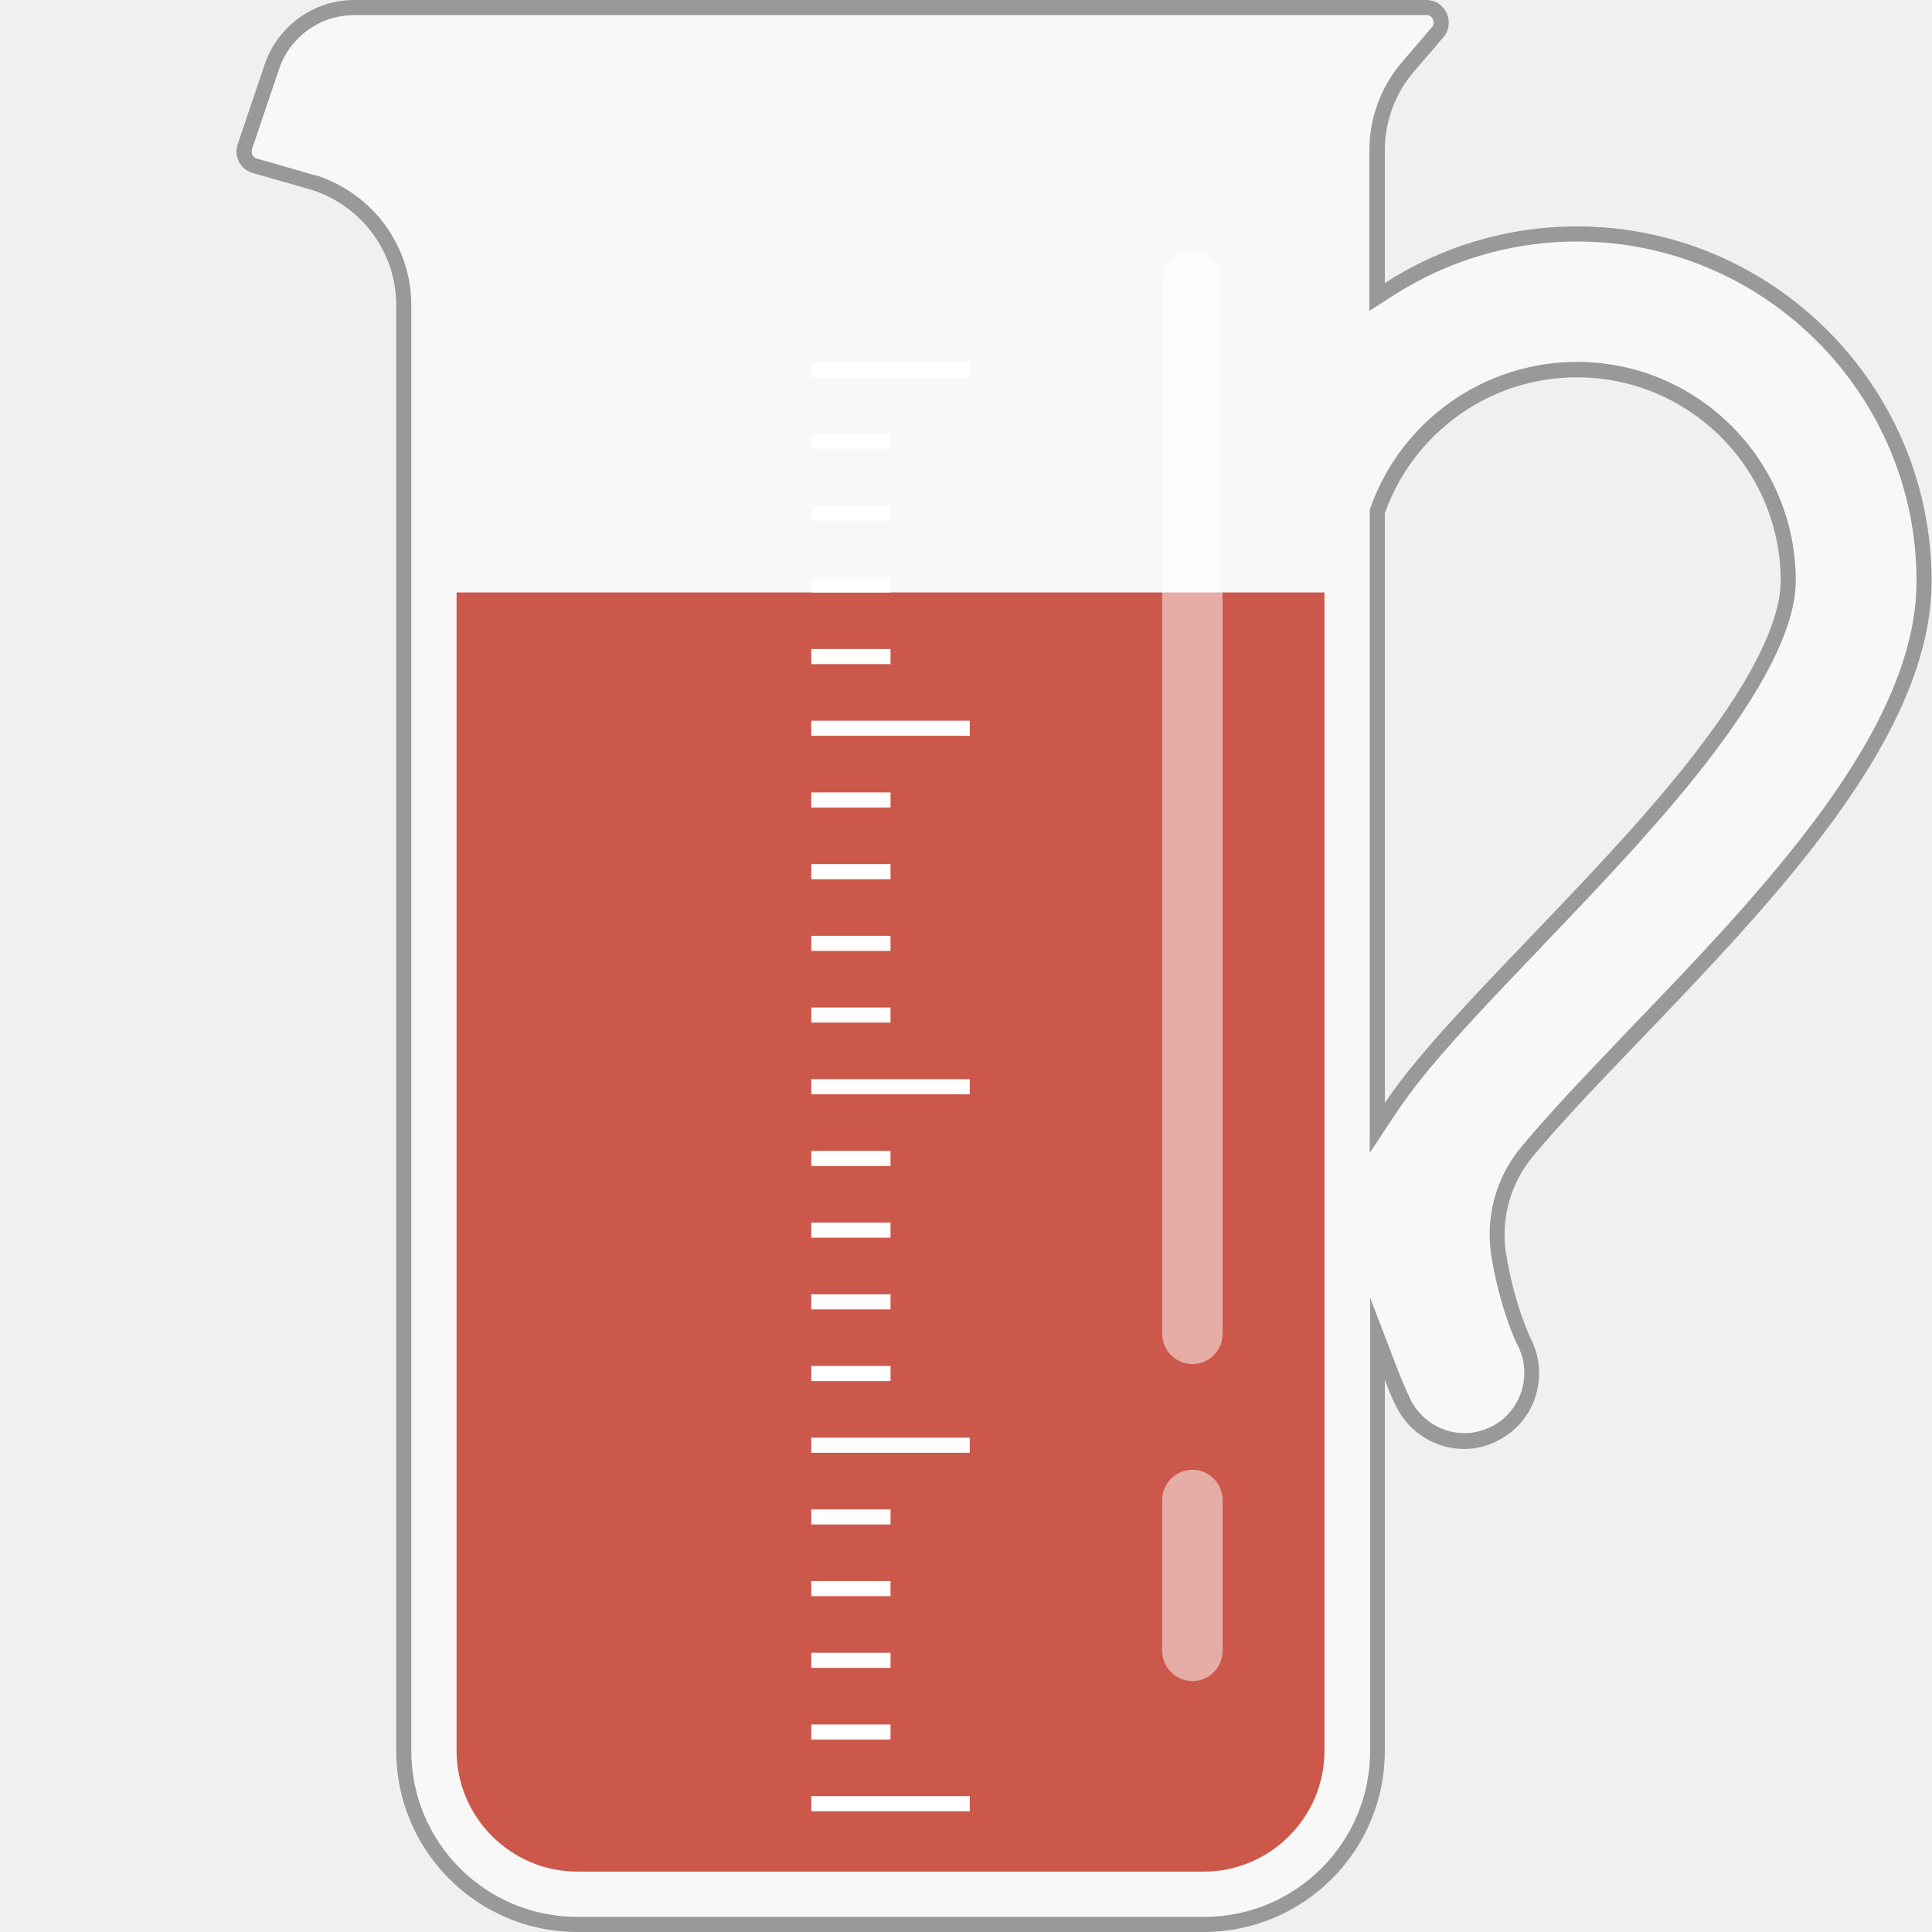
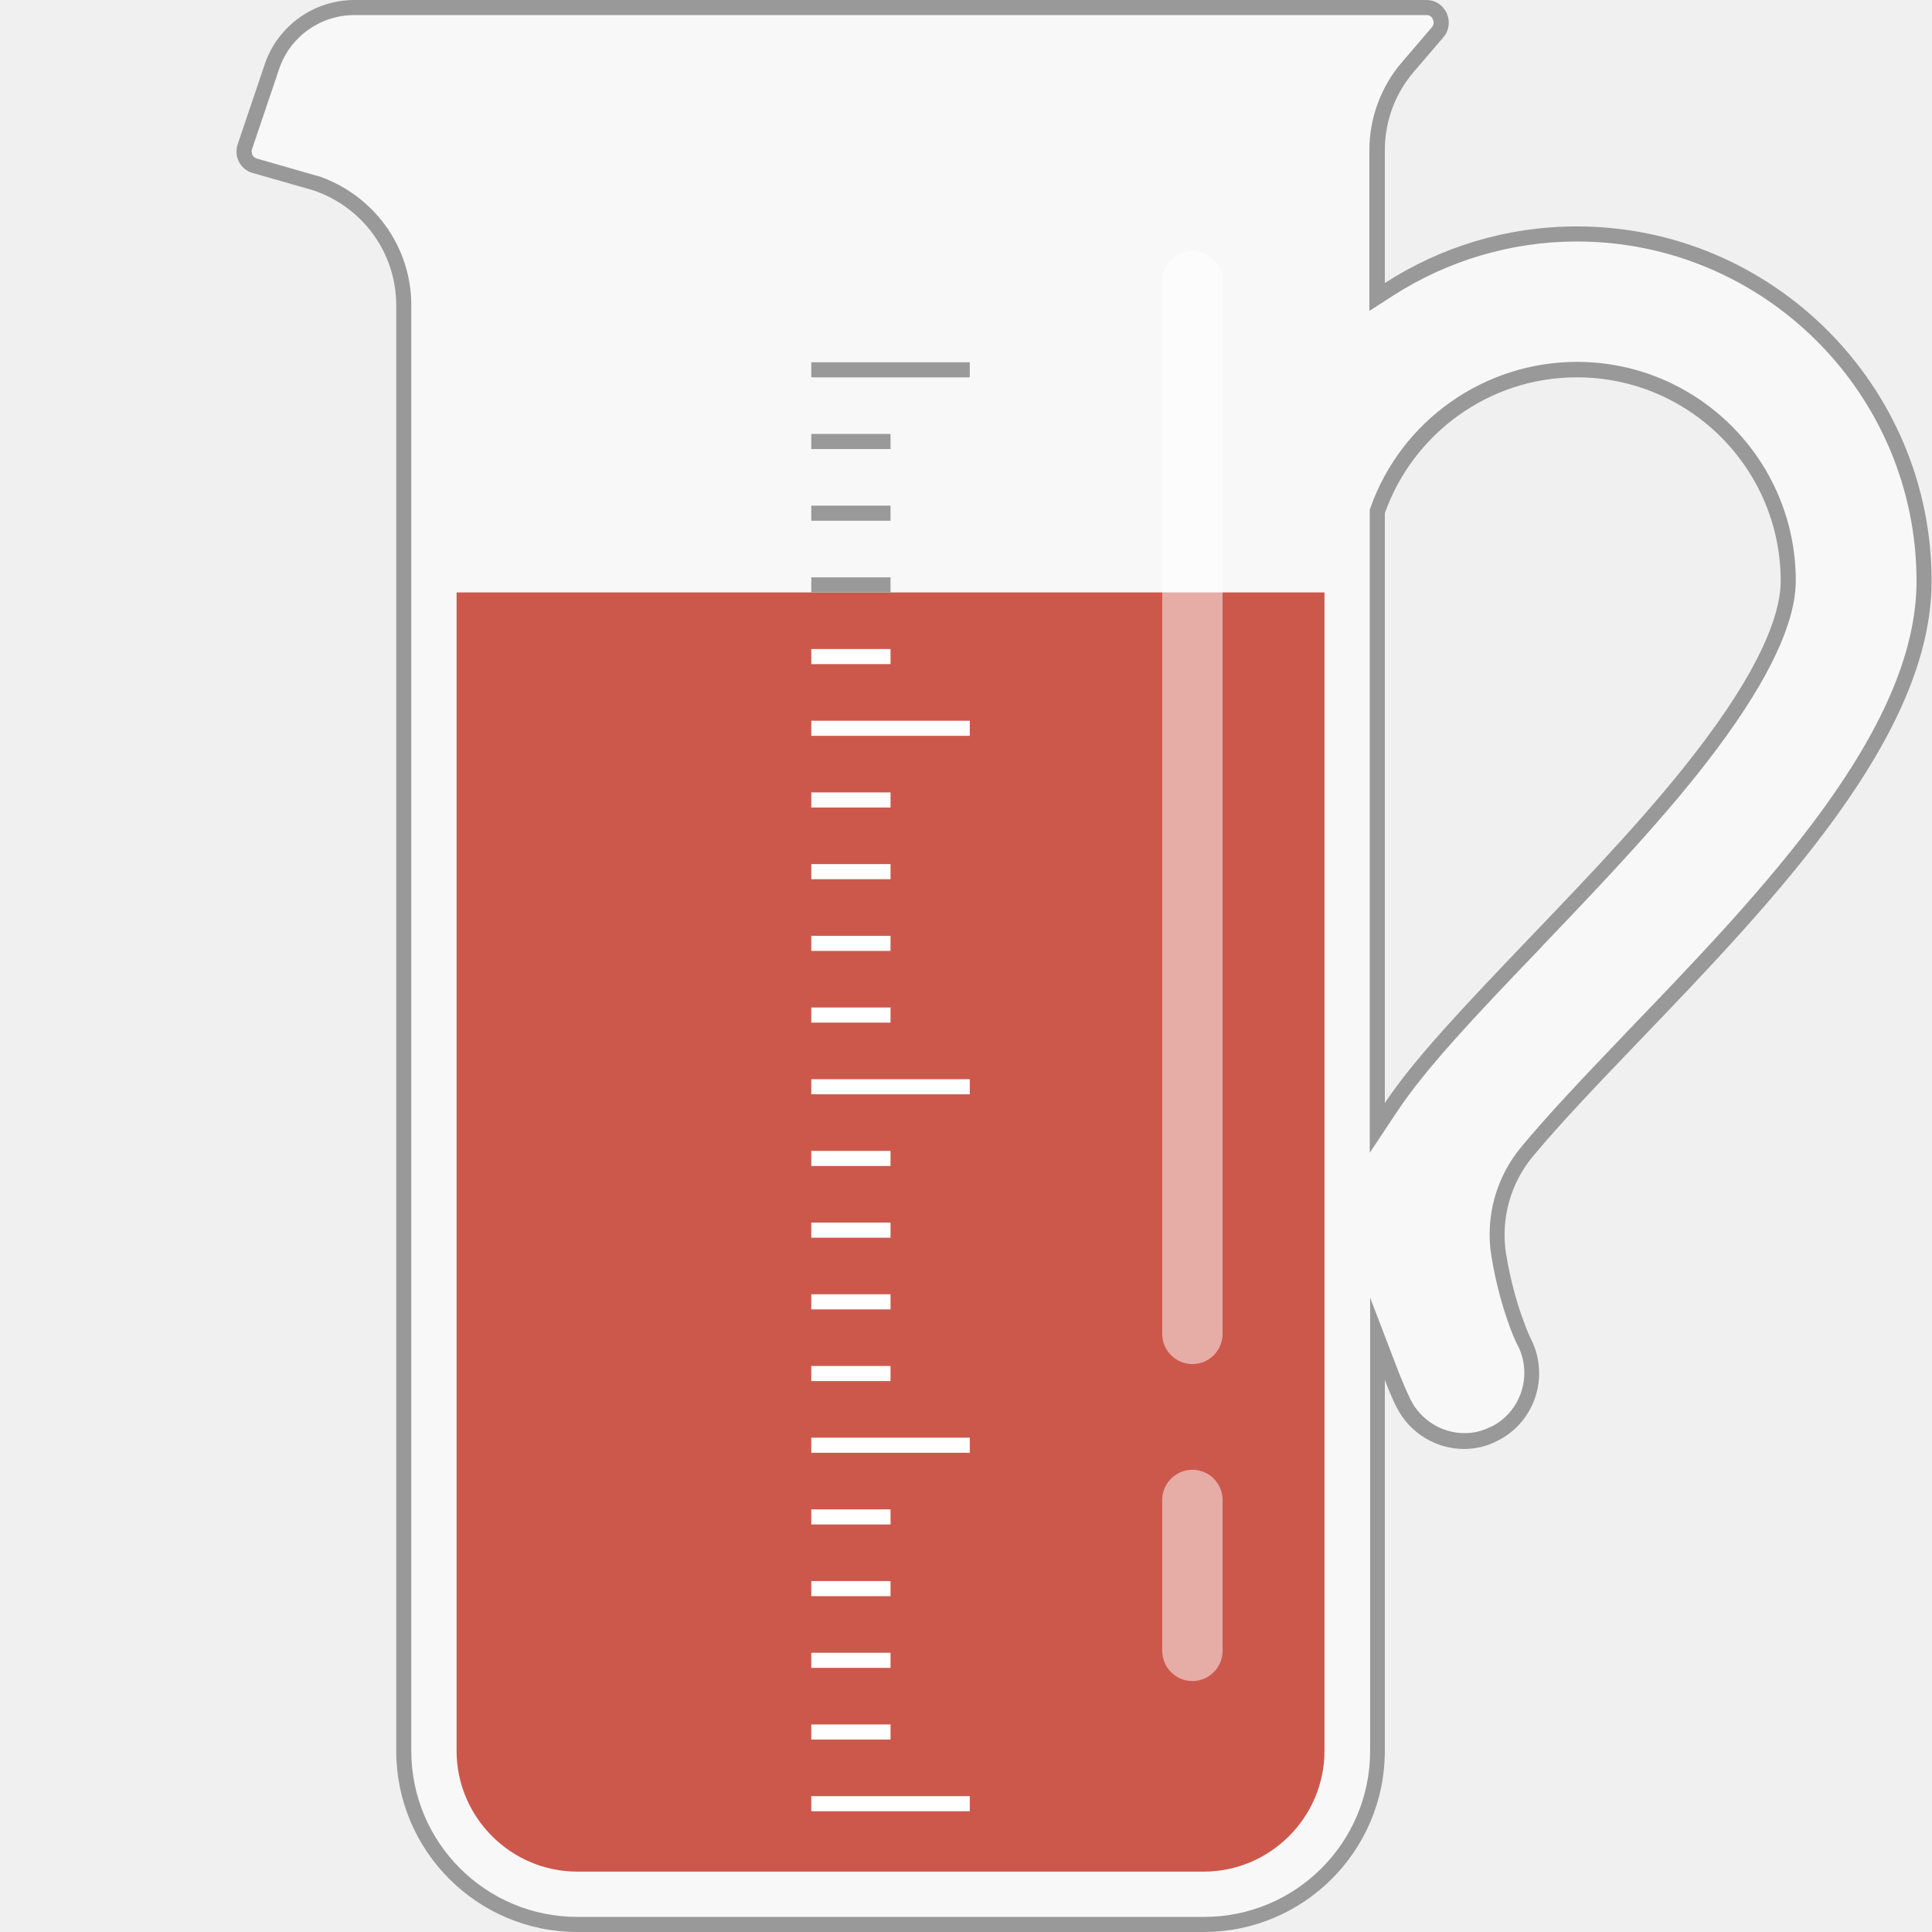
- <svg xmlns="http://www.w3.org/2000/svg" version="1.1" x="0" y="0" viewBox="0 0 512 512" xml:space="preserve">
+ <svg xmlns="http://www.w3.org/2000/svg" version="1.1" id="Layer_1" x="0" y="0" viewBox="0 0 512 512" xml:space="preserve">
+   <style type="text/css">.st4{fill:#999}</style>
  <path d="M434.1 276.2c36.5-38 77.8-81.1 77.8-122.2 0-51.8-42.2-94-94-94-18.7 0-36.2 5.5-50.9 15V39.8c0-7.6 2.7-15 7.7-20.8l7.8-9.1c3.3-3.9.6-9.9-4.5-9.9H93.9C83.2 0 73.7 6.8 70.2 16.9L63 38.2c-1.1 3.2.6 6.6 3.8 7.6l16.1 4.6C96.1 54.8 105 67 105 80.9V464c0 26.5 21.5 48 48 48h166c26.5 0 48-21.5 48-48v-98.3c1.5 4 2.7 6.5 3.1 7.2 3.5 7 10.6 11.1 17.9 11.1 3 0 6.1-.7 8.9-2.2 9.8-4.9 13.8-16.9 8.9-26.8-.1-.1-4.5-9.2-6.7-22.9-1.4-9.1 1.2-18.5 7.1-25.6 7.6-9.2 18.8-20.8 27.9-30.3zM367 292.3V136c7.4-20.9 27.4-36 50.9-36 29.8 0 54 24.2 54 54 0 6.9-3.4 19.8-19.9 41.9-13.2 17.8-31 36.3-46.7 52.7-17.6 18.4-30.5 32-38.3 43.7z" fill="#f8f8f8" />
  <path d="M121 157v307c0 17.6 14.4 32 32 32h166c17.6 0 32-14.4 32-32V157H121z" fill="#cc584c" />
  <path d="M324 74.5v279c0 4.4-3.6 8-8 8s-8-3.6-8-8v-279c0-4.4 3.6-8 8-8s8 3.6 8 8zm-8 315c-4.4 0-8 3.6-8 8v40c0 4.4 3.6 8 8 8s8-3.6 8-8v-40c0-4.4-3.6-8-8-8z" opacity=".5" fill="#fff" />
-   <path d="M215 476h42v4h-42zm0-95h42v4h-42zm0-95h42v4h-42zm0-95h42v4h-42zm0 266h21v4h-21zm0-19h21v4h-21zm0-19h21v4h-21zm0-19h21v4h-21zm0-38h21v4h-21zm0-19h21v4h-21zm0-19h21v4h-21zm0-19h21v4h-21zm0-38h21v4h-21zm0-19h21v4h-21zm0-19h21v4h-21zm0-19h21v4h-21zm0-38h21v4h-21zm0-19h21v4h-21zm0-19h21v4h-21zm0-19h21v4h-21zm0-19h42v4h-42z" fill="#fff" />
-   <path d="M378 4c1.1 0 1.6.7 1.7 1.1.2.4.5 1.3-.3 2.2l-7.8 9.1c-5.6 6.5-8.7 14.8-8.7 23.4v42.6l6.2-4C383.7 69 400.6 64 417.9 64c49.6 0 90 40.4 90 90 0 39.6-40.7 82-76.7 119.4l-1.7 1.8c-9 9.4-19.1 20-26.3 28.7-6.7 8-9.6 18.5-8 28.8 1.2 7.4 3 13.5 4.3 17.2.8 2.4 1.9 5.2 2.8 6.8 3.9 7.9.7 17.5-7.1 21.4h-.1c-2.1 1.1-4.5 1.7-7 1.7-6 0-11.6-3.5-14.3-8.9-1-2.1-2-4.4-3-6.9l-7.7-20.1V464c0 24.3-19.7 44-44 44H153c-24.3 0-44-19.7-44-44V80.9c0-15.6-10-29.3-24.8-34.3H84L68 42c-.6-.2-.9-.6-1.1-.9-.2-.5-.3-1-.1-1.6L74 18.2C76.9 9.7 84.9 4 93.9 4H378m-15 301.5l7.3-11c7.6-11.4 20.5-25.1 37.9-43.2l1-1.1c15.4-16.1 32.9-34.4 46-52 13.7-18.4 20.7-33.3 20.7-44.3 0-32-26-58-58-58-24.5 0-46.5 15.5-54.7 38.6l-.2.6v170.4M378 0H93.9C83.2 0 73.7 6.8 70.2 16.9L63 38.2c-1.1 3.2.6 6.6 3.8 7.6l16.1 4.6C96.1 54.8 105 67 105 80.9V464c0 26.5 21.5 48 48 48h166c26.5 0 48-21.5 48-48v-98.3c1.5 4 2.7 6.5 3.1 7.2 3.5 7 10.6 11.1 17.9 11.1 3 0 6.1-.7 8.9-2.2 9.8-4.9 13.8-16.9 8.9-26.8-.1-.1-4.5-9.2-6.7-22.9-1.4-9.1 1.2-18.5 7.1-25.6 7.6-9.2 18.8-20.8 27.9-30.3 36.5-38 77.8-81.1 77.8-122.2 0-51.8-42.2-94-94-94-18.7 0-36.2 5.5-50.9 15V39.8c0-7.6 2.7-15 7.7-20.8l7.8-9.1c3.3-3.9.6-9.9-4.5-9.9zm-11 292.3V136c7.4-20.9 27.4-36 50.9-36 29.8 0 54 24.2 54 54 0 6.9-3.4 19.8-19.9 41.9-13.2 17.8-31 36.3-46.7 52.7-17.6 18.4-30.5 32-38.3 43.7z" fill="#999" />
+   <path d="M215 476h42v4h-42v-4zm0-95h42v4h-42v-4zm0-95h42v4h-42v-4zm0-95h42v4h-42v-4zm0 266h21v4h-21v-4zm0-19h21v4h-21v-4zm0-19h21v4h-21v-4zm0-19h21v4h-21v-4zm0-38h21v4h-21v-4zm0-19h21v4h-21v-4zm0-19h21v4h-21v-4zm0-19h21v4h-21v-4zm0-38h21v4h-21v-4zm0-19h21v4h-21v-4zm0-19h21v4h-21v-4zm0-19h21v4h-21v-4zm0-38h21v4h-21v-4z" fill="#fff" />
+   <path class="st4" d="M215 153h21v4h-21v-4zm0-19h21v4h-21v-4zm0-19h21v4h-21v-4zm0-19h42v4h-42v-4z" />
+   <path class="st4" d="M378 4c1.1 0 1.6.7 1.7 1.1.2.4.5 1.3-.3 2.2l-7.8 9.1c-5.6 6.5-8.7 14.8-8.7 23.4v42.6l6.2-4C383.7 69 400.6 64 417.9 64c49.6 0 90 40.4 90 90 0 39.6-40.7 82-76.7 119.4l-1.7 1.8c-9 9.4-19.1 20-26.3 28.7-6.7 8-9.6 18.5-8 28.8 1.2 7.4 3 13.5 4.3 17.2.8 2.4 1.9 5.2 2.8 6.8 3.9 7.9.7 17.5-7.1 21.4h-.1c-2.1 1.1-4.5 1.7-7 1.7-6 0-11.6-3.5-14.3-8.9-1-2.1-2-4.4-3-6.9l-7.7-20.1V464c0 24.3-19.7 44-44 44H153c-24.3 0-44-19.7-44-44V80.9c0-15.6-10-29.3-24.8-34.3H84L68 42c-.6-.2-.9-.6-1.1-.9-.2-.5-.3-1-.1-1.6L74 18.2C76.9 9.7 84.9 4 93.9 4H378m-15 301.5l7.3-11c7.6-11.4 20.5-25.1 37.9-43.2l1-1.1c15.4-16.1 32.9-34.4 46-52 13.7-18.4 20.7-33.3 20.7-44.3 0-32-26-58-58-58-24.5 0-46.5 15.5-54.7 38.6l-.2.6v170.4M378 0H93.9C83.2 0 73.7 6.8 70.2 16.9L63 38.2c-1.1 3.2.6 6.6 3.8 7.6l16.1 4.6C96.1 54.8 105 67 105 80.9V464c0 26.5 21.5 48 48 48h166c26.5 0 48-21.5 48-48v-98.3c1.5 4 2.7 6.5 3.1 7.2 3.5 7 10.6 11.1 17.9 11.1 3 0 6.1-.7 8.9-2.2 9.8-4.9 13.8-16.9 8.9-26.8-.1-.1-4.5-9.2-6.7-22.9-1.4-9.1 1.2-18.5 7.1-25.6 7.6-9.2 18.8-20.8 27.9-30.3 36.5-38 77.8-81.1 77.8-122.2 0-51.8-42.2-94-94-94-18.7 0-36.2 5.5-50.9 15V39.8c0-7.6 2.7-15 7.7-20.8l7.8-9.1c3.3-3.9.6-9.9-4.5-9.9zm-11 292.3V136c7.4-20.9 27.4-36 50.9-36 29.8 0 54 24.2 54 54 0 6.9-3.4 19.8-19.9 41.9-13.2 17.8-31 36.3-46.7 52.7-17.6 18.4-30.5 32-38.3 43.7z" />
</svg>
